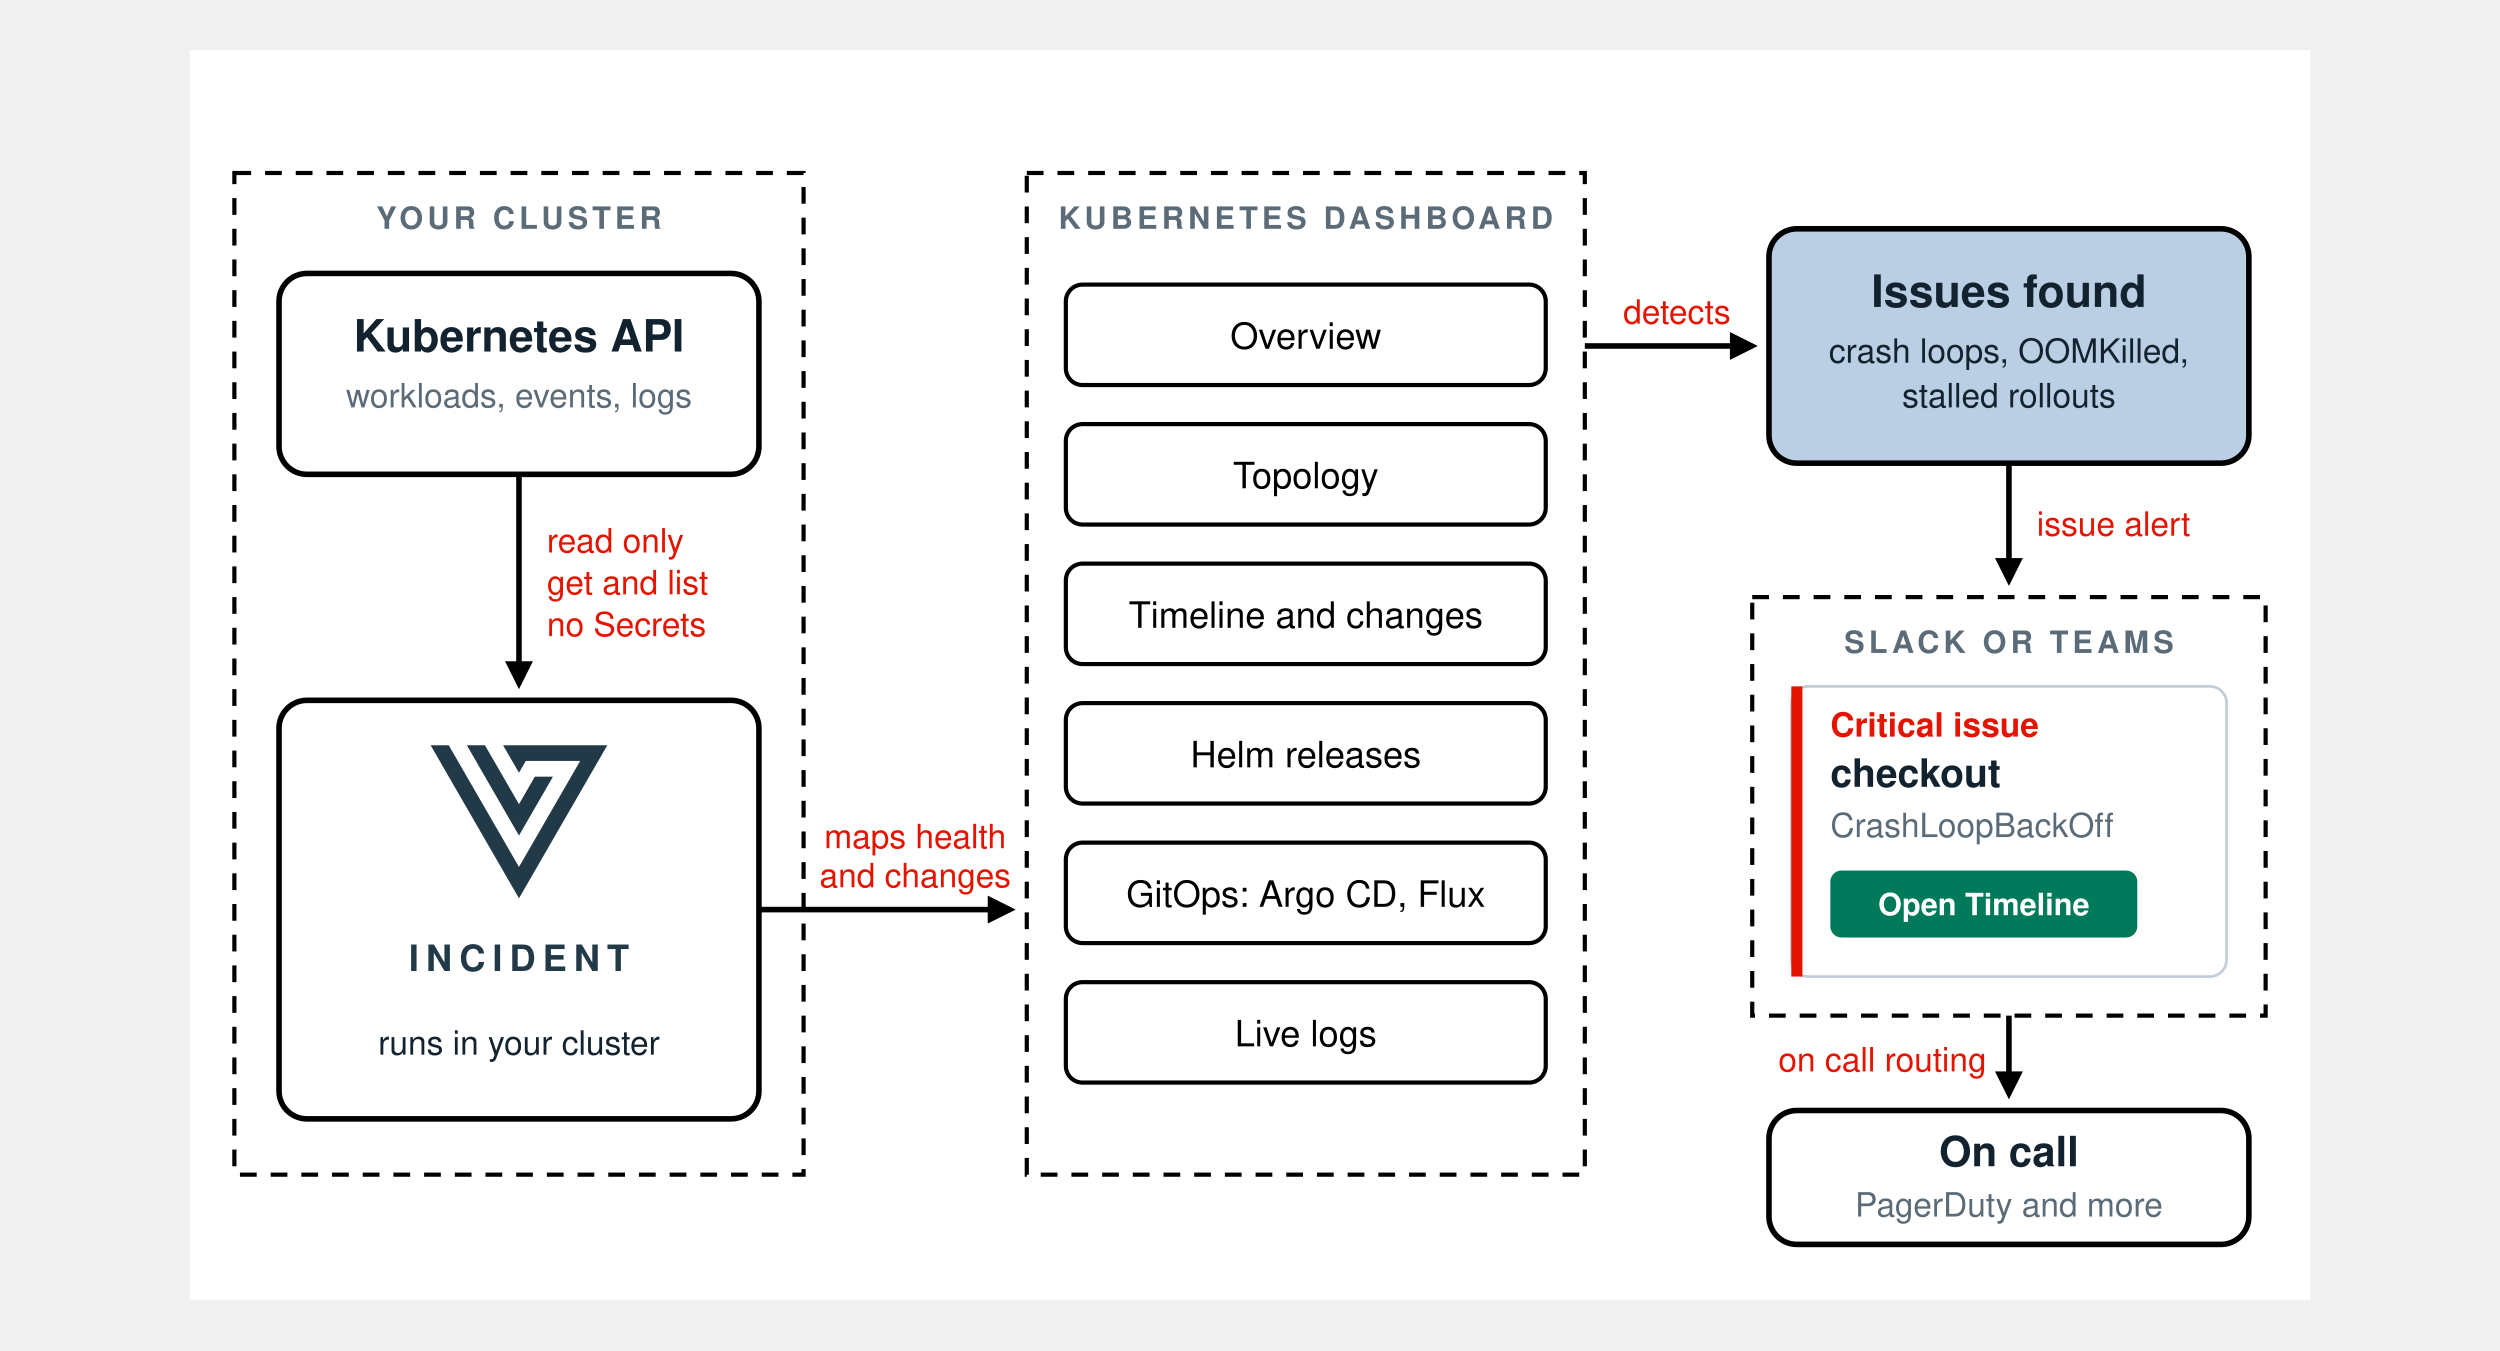
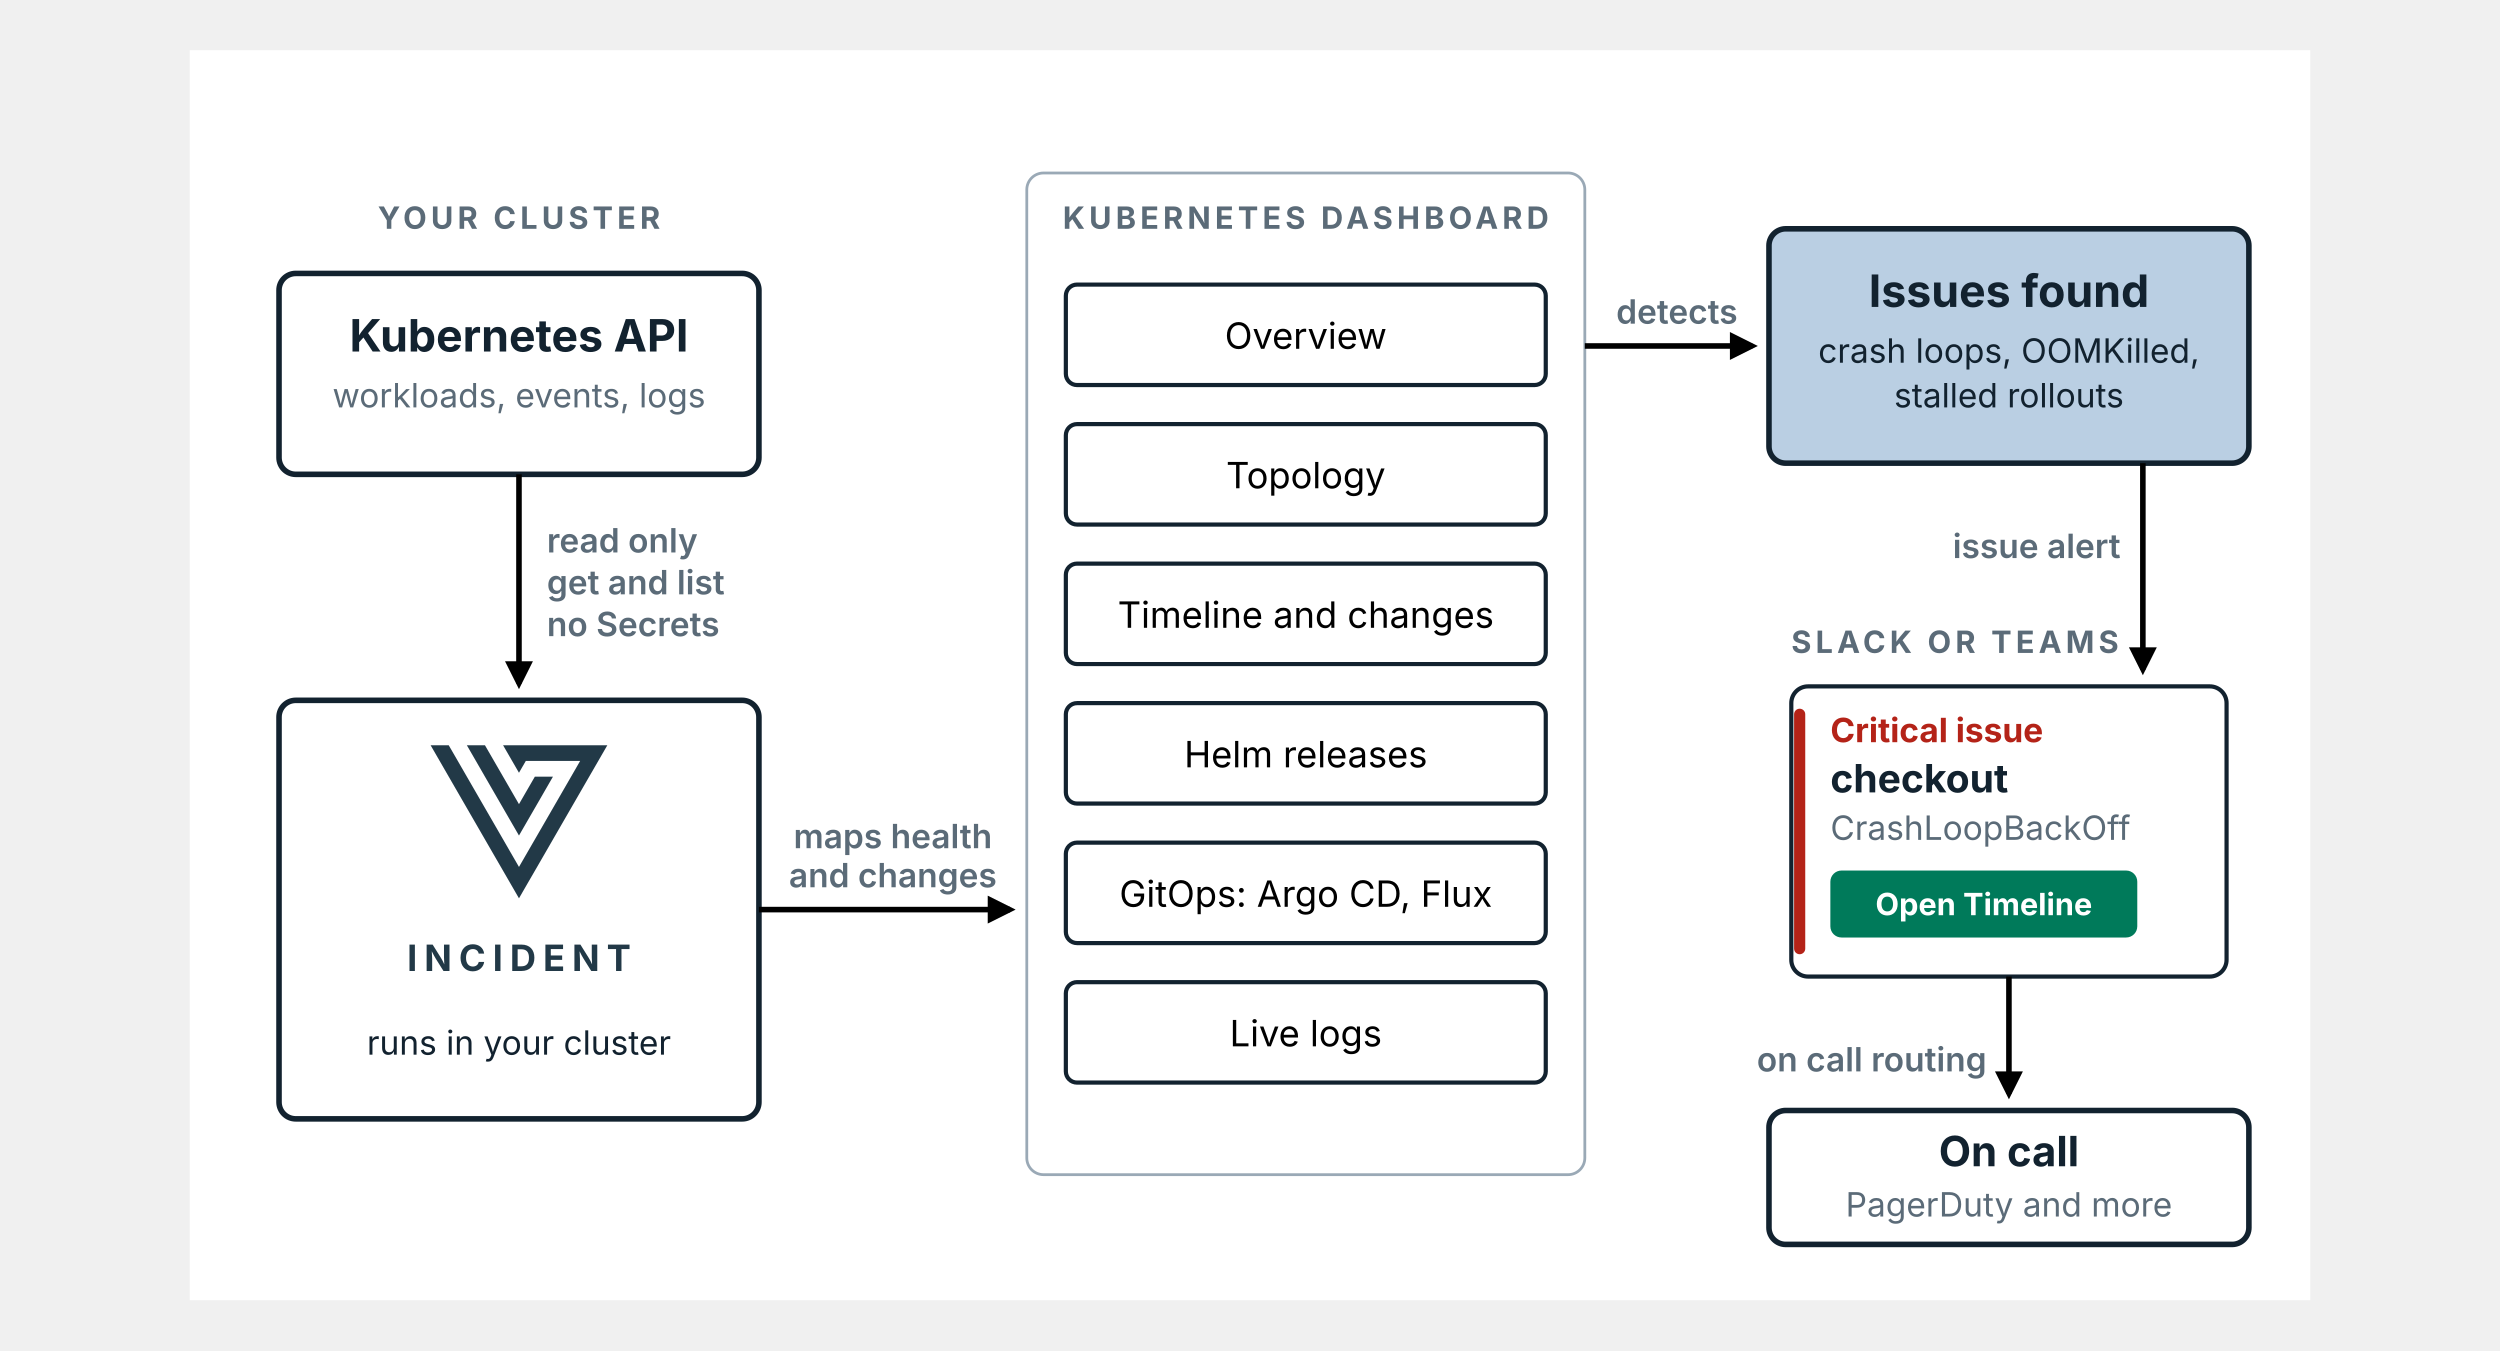
<svg xmlns="http://www.w3.org/2000/svg" width="896" height="484" viewBox="0 0 896 484" role="img" aria-label="Versus runs inside your Kubernetes cluster and reads the Kubernetes API read only, with get and list access and no Secrets; it maps the cluster into a Kubernetes dashboard with Overview, Topology, Timeline and changes, Helm releases, GitOps for Argo CD and Flux, and live logs; it detects issues such as crash loops, OOMKilled containers and stalled rollouts automatically, sends an issue alert to Slack or Teams with a link to the Timeline, and your on call routing pages the engineer on call">
  <svg x="68" y="18" width="760" height="448" viewBox="0 0 760 448">
    <defs>
      <marker id="a" viewBox="0 0 10 10" refX="8" refY="5" markerWidth="5" markerHeight="5" orient="auto-start-reverse">
        <path d="M0,0 L10,5 L0,10 z" fill="#000000" />
      </marker>
      <symbol id="v" viewBox="24 18 64 55.1">
        <path fill="#223947" fill-rule="evenodd" d="M53.55 23.74L56 27.98L58.45 23.74H77.96L74.71 29.38L65.76 44.89L62.51 50.52L59.25 56.16L56 61.79L52.75 56.16L49.5 50.52L37.29 29.38L34.04 23.74L30.78 18.11H24.28L27.53 23.74L30.78 29.38L46.24 56.16L52.75 67.42L56 73.06L59.25 67.42L62.51 61.79L65.76 56.16L69.01 50.52L81.21 29.38L84.47 23.74L87.72 18.11H50.3ZM47.04 23.74L43.79 18.11H37.29L40.54 23.74L43.79 29.38L52.75 44.89L56 50.52L59.25 44.89L62.51 39.25L68.2 29.38H61.7L59.25 33.62L56 39.25L50.3 29.38Z" />
      </symbol>
    </defs>
    <style>
-     text{font-family:'Helvetica Neue',Helvetica,Arial,sans-serif;font-size:13px;fill:#000000}
+     text{font-family:Inter,"Helvetica Neue",Helvetica,Arial,system-ui,sans-serif;font-size:13px;fill:#000000}
    .m{text-anchor:middle}
+     .end{text-anchor:end}
    .name{font-weight:700;fill:#12222F}
    .zone{font-size:11px;font-weight:700;fill:#5B6B78;letter-spacing:1.5px}
    .d{font-size:12px;fill:#5B6B78}
    .dk{font-size:12px;fill:#12222F}
-     .e{font-size:12px;fill:#E51400}
+     .lbl{font-size:12px;font-weight:600;fill:#5B6B78}
+     .red{font-size:12px;font-weight:700;fill:#B42318}
    .logo{font-weight:700;fill:#223947;letter-spacing:2.5px}
    .btn{font-size:11px;font-weight:700;fill:#FFFFFF}
-     .grp{fill:none;stroke:#000000;stroke-width:1.5;stroke-dasharray:6 5}
-     .blk{fill:#FFFFFF;stroke:#000000;stroke-width:2}
-     .sub{fill:#BACFE3;stroke:#000000;stroke-width:2}
-     .chip{fill:#FFFFFF;stroke:#000000;stroke-width:1.5}
-     .flow{fill:none;stroke:#000000;stroke-width:2;marker-end:url(#a)}
+     .out{fill:none;stroke:#9AA9B6;stroke-width:1}
+     .blk{fill:#FFFFFF;stroke:#12222F;stroke-width:2}
+     .sub{fill:#BACFE3;stroke:#12222F;stroke-width:2}
+     .chip{fill:#FFFFFF;stroke:#12222F;stroke-width:1.5}
+     .flow{fill:none;stroke:#000000;stroke-width:2}
  </style>
    <rect width="760" height="448" fill="#FFFFFF" />
-     <rect class="grp" x="16" y="44" width="204" height="359" />
-     <rect class="grp" x="300" y="44" width="200" height="359" />
-     <rect class="grp" x="560" y="196" width="184" height="150" />
-     <rect class="blk" x="32" y="80" width="172" height="72" rx="10" />
-     <rect class="blk" x="32" y="233" width="172" height="150" rx="10" />
+     <rect class="out" x="300" y="44" width="200" height="359" rx="6" />
+     <rect class="blk" x="32" y="80" width="172" height="72" rx="6" />
+     <rect class="blk" x="32" y="233" width="172" height="150" rx="6" />
    <use href="#v" x="86" y="249" width="64" height="55" />
-     <rect class="chip" x="314" y="84" width="172" height="36" rx="6" />
-     <rect class="chip" x="314" y="134" width="172" height="36" rx="6" />
-     <rect class="chip" x="314" y="184" width="172" height="36" rx="6" />
-     <rect class="chip" x="314" y="234" width="172" height="36" rx="6" />
-     <rect class="chip" x="314" y="284" width="172" height="36" rx="6" />
-     <rect class="chip" x="314" y="334" width="172" height="36" rx="6" />
-     <rect class="sub" x="566" y="64" width="172" height="84" rx="10" />
-     <rect x="574" y="228" width="156" height="104" rx="6" fill="#FFFFFF" stroke="#C3CED8" />
-     <rect x="574" y="228" width="4" height="104" fill="#E51400" />
+     <rect class="chip" x="314" y="84" width="172" height="36" rx="4" />
+     <rect class="chip" x="314" y="134" width="172" height="36" rx="4" />
+     <rect class="chip" x="314" y="184" width="172" height="36" rx="4" />
+     <rect class="chip" x="314" y="234" width="172" height="36" rx="4" />
+     <rect class="chip" x="314" y="284" width="172" height="36" rx="4" />
+     <rect class="chip" x="314" y="334" width="172" height="36" rx="4" />
+     <rect class="sub" x="566" y="64" width="172" height="84" rx="6" />
+     <rect x="574" y="228" width="156" height="104" rx="6" fill="#FFFFFF" stroke="#12222F" stroke-width="1.5" />
+     <rect x="575" y="236" width="4" height="88" rx="2" fill="#B42318" />
    <rect x="588" y="294" width="110" height="24" rx="4" fill="#007A5A" />
-     <rect class="blk" x="566" y="380" width="172" height="48" rx="10" />
-     <path class="flow" d="M118 152V227" />
-     <path class="flow" d="M204 308H294" />
-     <path class="flow" d="M500 106H560" />
-     <path class="flow" d="M652 148V190" />
-     <path class="flow" d="M652 346V374" />
+     <rect class="blk" x="566" y="380" width="172" height="48" rx="6" />
+     <path class="flow" d="M118 152V227" marker-end="url(#a)" />
+     <path class="flow" d="M204 308H294" marker-end="url(#a)" />
+     <path class="flow" d="M500 106H560" marker-end="url(#a)" />
+     <path class="flow" d="M700 148V222" marker-end="url(#a)" />
+     <path class="flow" d="M652 332V374" marker-end="url(#a)" />
    <text class="zone m" x="118" y="64">YOUR CLUSTER</text>
    <text class="name m" x="118" y="108" style="font-size:16px">Kubernetes API</text>
    <text class="d m" x="118" y="128">workloads, events, logs</text>
-     <text class="e" x="128" y="180">read only</text>
-     <text class="e" x="128" y="195">get and list</text>
-     <text class="e" x="128" y="210">no Secrets</text>
+     <text class="lbl" x="128" y="180">read only</text>
+     <text class="lbl" x="128" y="195">get and list</text>
+     <text class="lbl" x="128" y="210">no Secrets</text>
    <text class="logo m" x="118" y="330">INCIDENT</text>
    <text class="dk m" x="118" y="360">runs in your cluster</text>
-     <text class="e m" x="260" y="286">maps health</text>
-     <text class="e m" x="260" y="300">and changes</text>
+     <text class="lbl m" x="252" y="286">maps health</text>
+     <text class="lbl m" x="252" y="300">and changes</text>
    <text class="zone m" x="400" y="64">KUBERNETES DASHBOARD</text>
    <text class="m" x="400" y="107">Overview</text>
    <text class="m" x="400" y="157">Topology</text>
    <text class="m" x="400" y="207">Timeline and changes</text>
    <text class="m" x="400" y="257">Helm releases</text>
    <text class="m" x="400" y="307">GitOps: Argo CD, Flux</text>
    <text class="m" x="400" y="357">Live logs</text>
-     <text class="e m" x="533" y="98">detects</text>
+     <text class="lbl m" x="533" y="98">detects</text>
    <text class="name m" x="652" y="92" style="font-size:16px">Issues found</text>
    <text class="dk m" x="652" y="112">crash loops, OOMKilled,</text>
    <text class="dk m" x="652" y="128">stalled rollouts</text>
-     <text class="e" x="662" y="174">issue alert</text>
-     <text class="zone m" x="652" y="216">SLACK OR TEAMS</text>
-     <text x="588" y="246" style="font-size:12px;font-weight:700;fill:#E51400">Critical issue</text>
-     <text class="name" x="588" y="264" style="font-size:14px">checkout</text>
-     <text class="d" x="588" y="282">CrashLoopBackOff</text>
+     <text class="lbl end" x="692" y="182">issue alert</text>
+     <text class="zone" x="574" y="216">SLACK OR TEAMS</text>
+     <text class="red" x="588" y="248">Critical issue</text>
+     <text class="name" x="588" y="266" style="font-size:14px">checkout</text>
+     <text class="d" x="588" y="283">CrashLoopBackOff</text>
    <text class="btn m" x="643" y="310">Open Timeline</text>
-     <text class="e" x="644" y="366" text-anchor="end">on call routing</text>
+     <text class="lbl end" x="644" y="366">on call routing</text>
    <text class="name m" x="652" y="400" style="font-size:15px">On call</text>
    <text class="d m" x="652" y="418">PagerDuty and more</text>
  </svg>
</svg>
